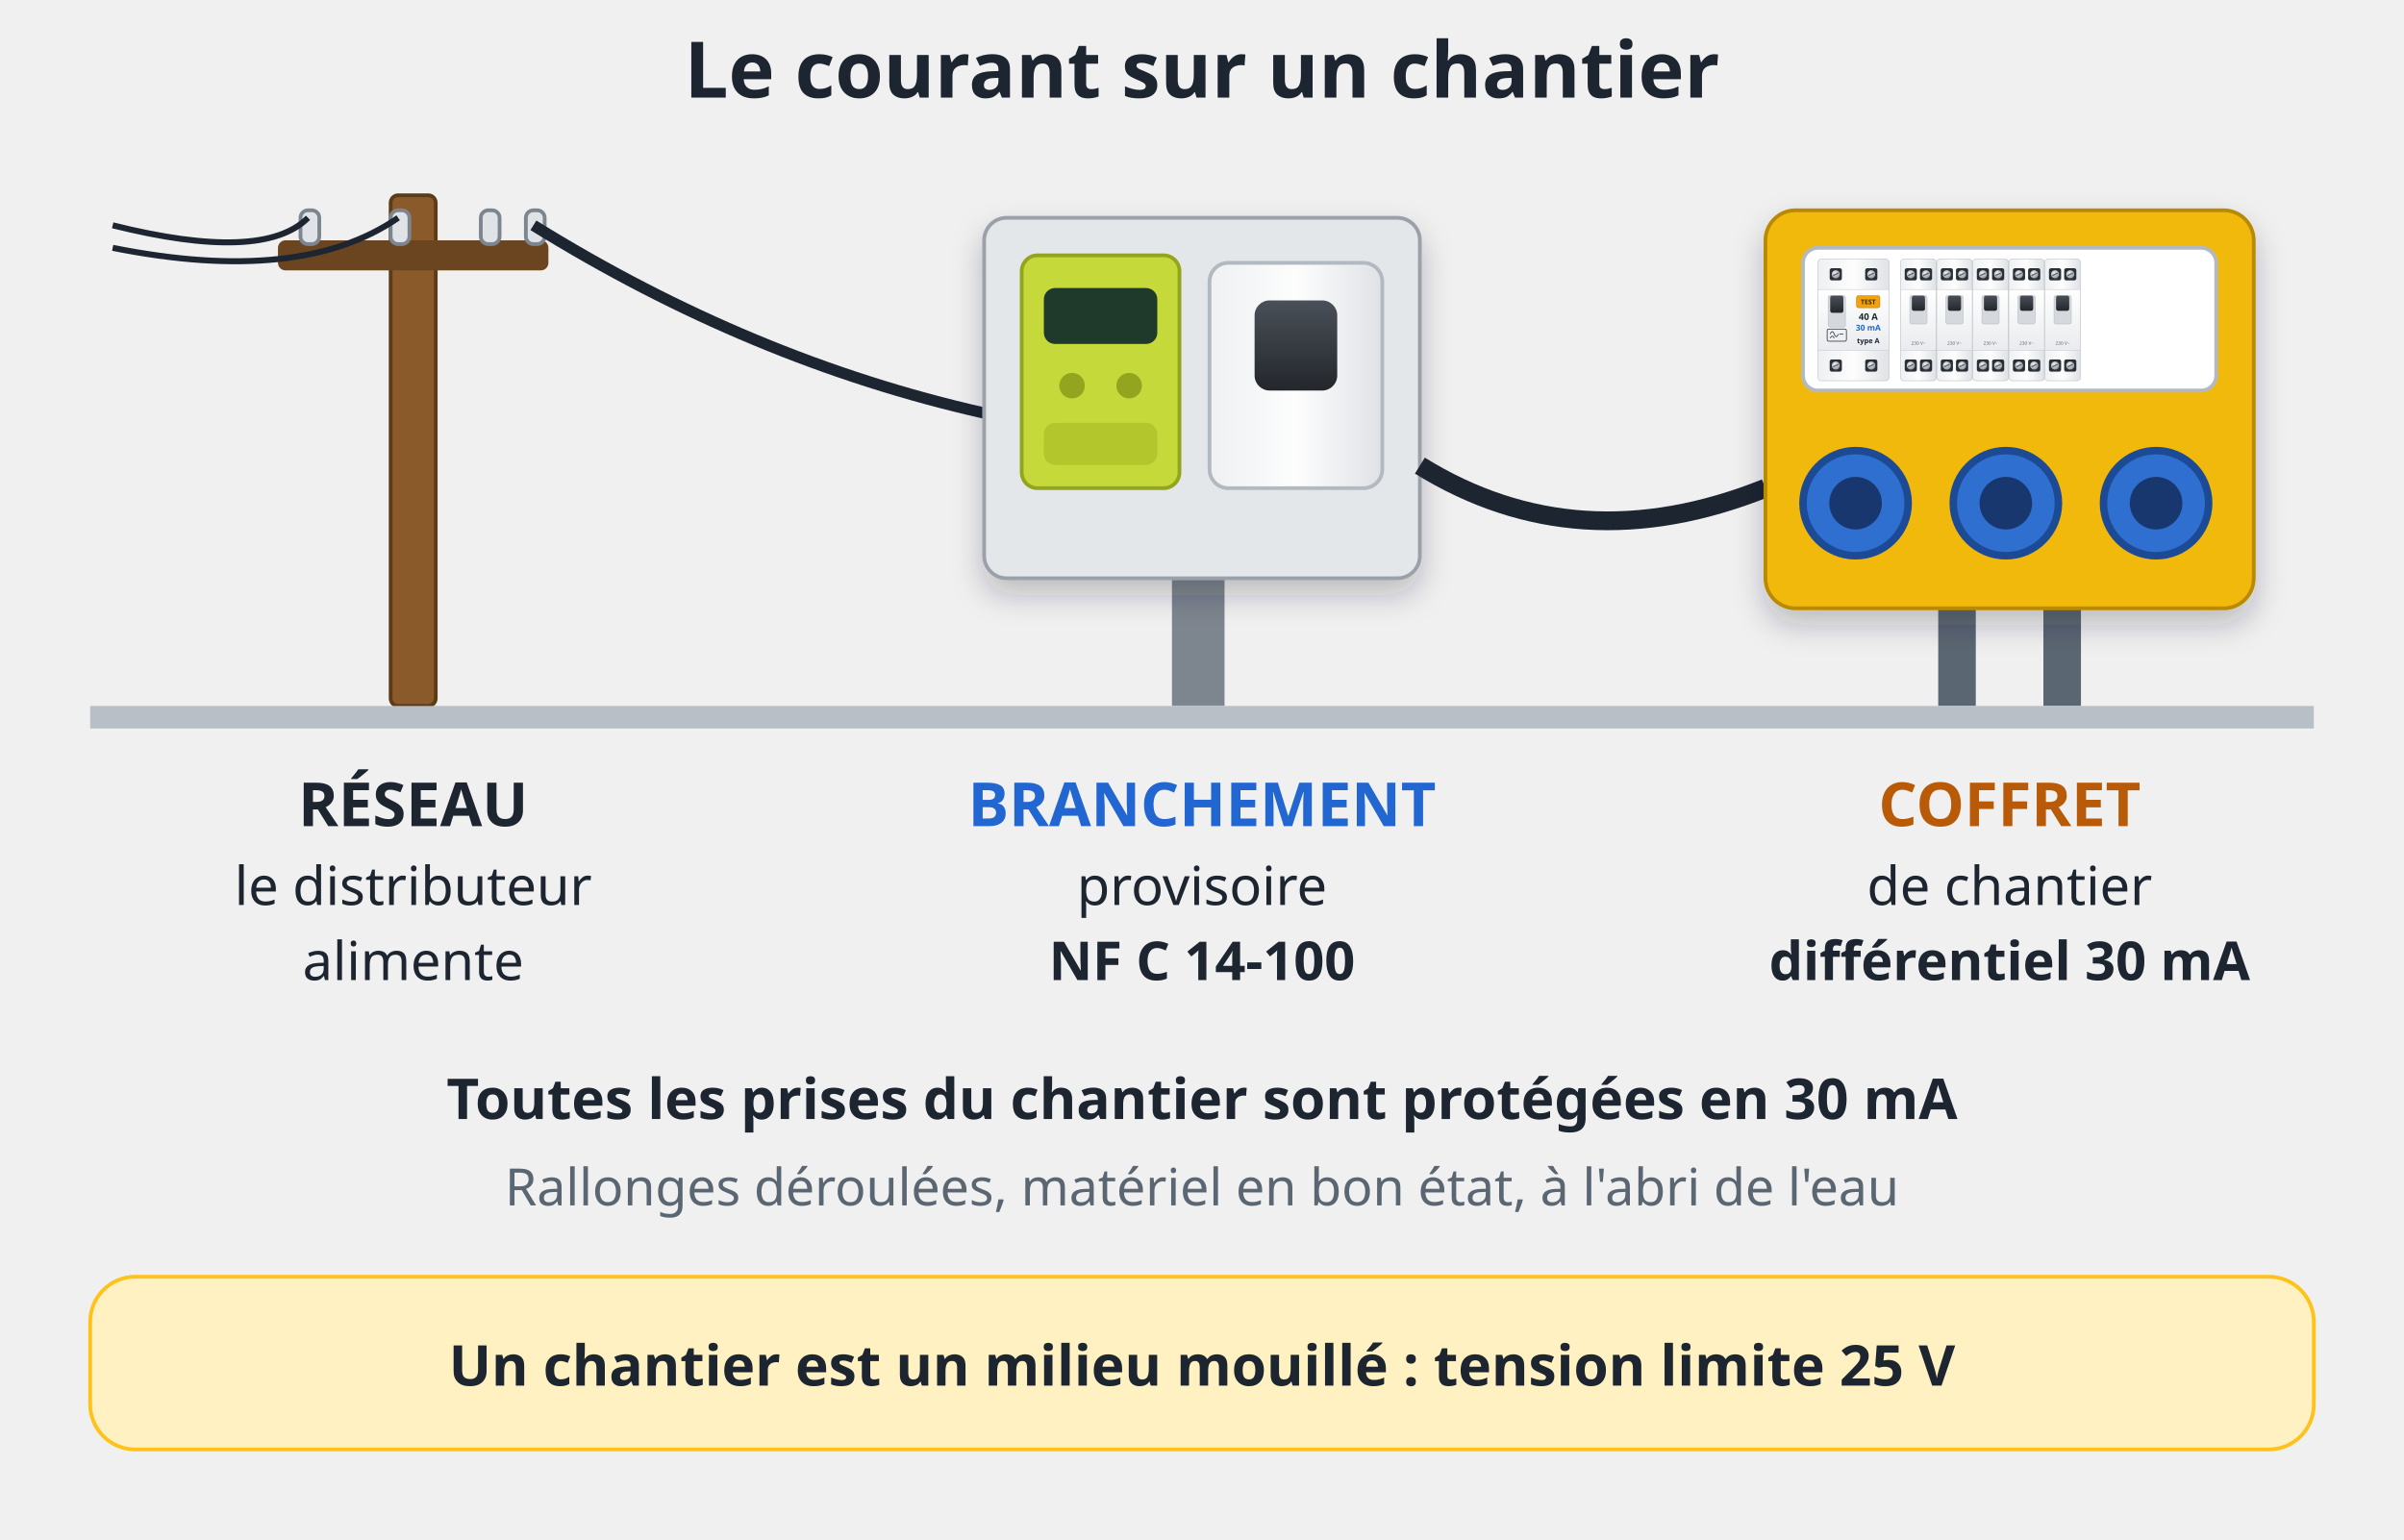
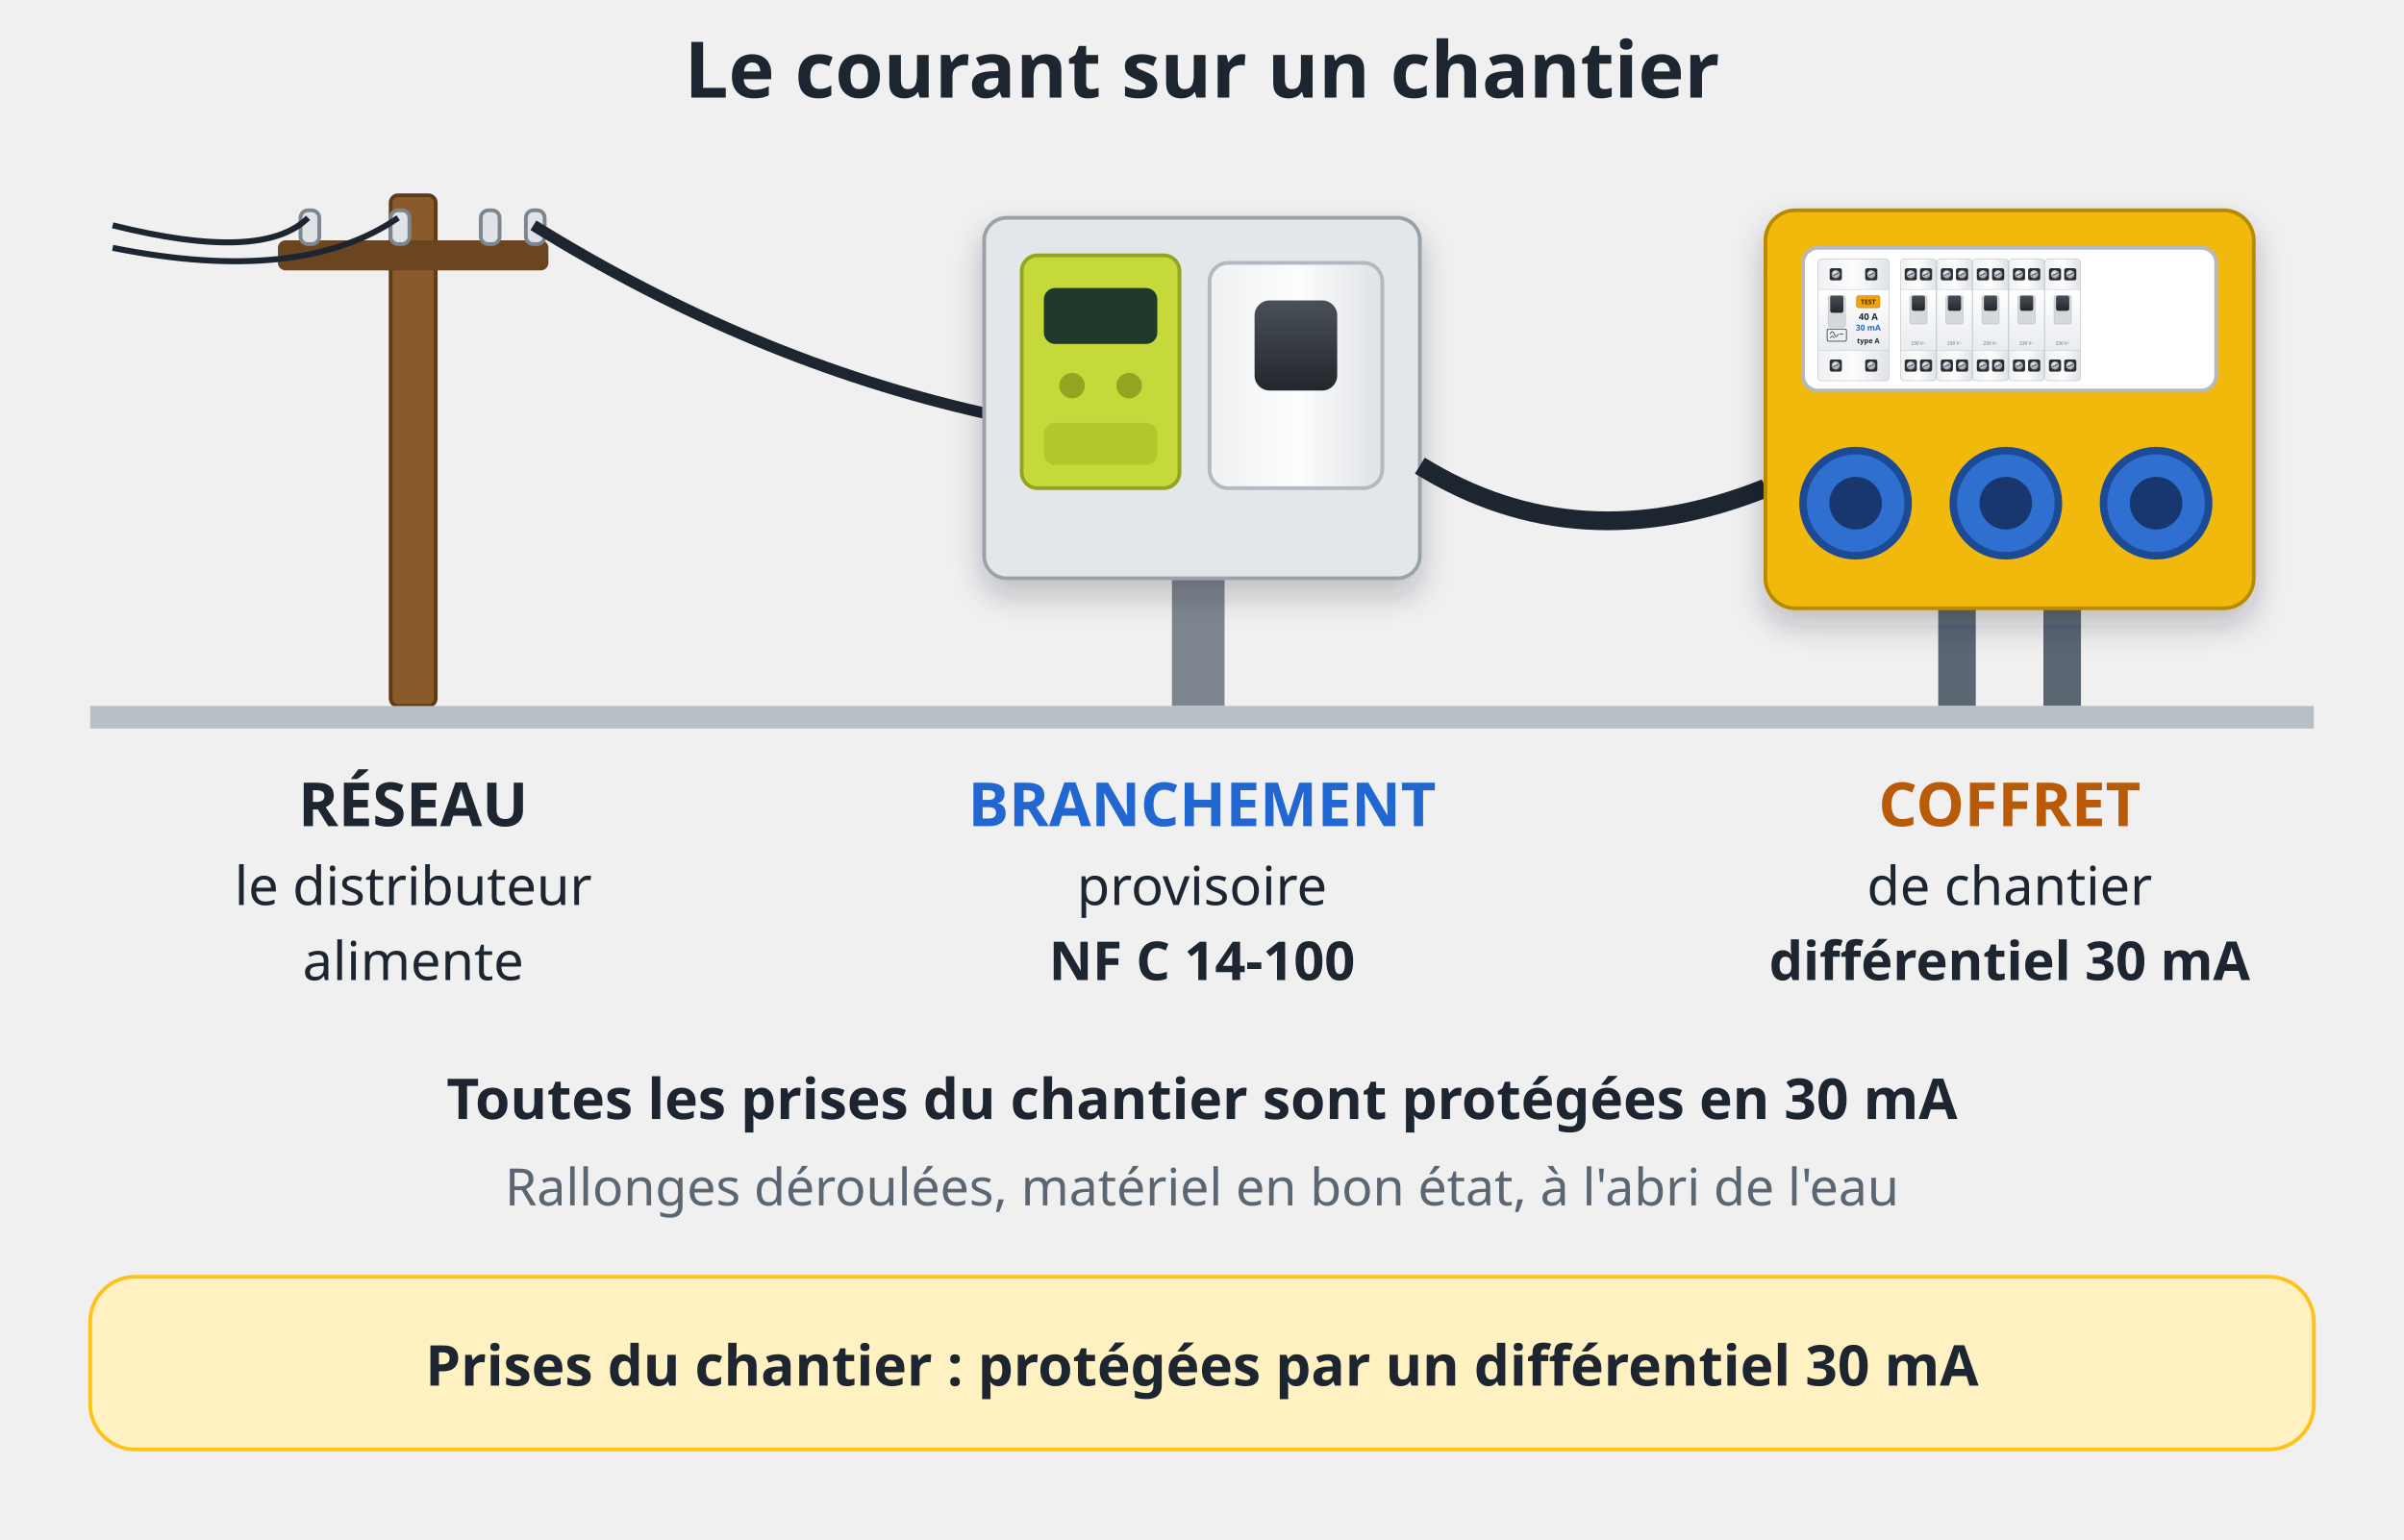
<svg xmlns="http://www.w3.org/2000/svg" viewBox="0 0 640 410" font-family="'Segoe UI',system-ui,sans-serif" role="img" aria-label="Alimentation d'un chantier : le coffret de branchement provisoire, qui relève de la NF C 14-100, alimente le coffret de chantier équipé d'un interrupteur différentiel 30 mA">
  <defs>
    <linearGradient id="corps" x1="0" y1="0" x2="1" y2="0">
      <stop offset="0" stop-color="#eef0f2" />
      <stop offset=".5" stop-color="#fdfdfd" />
      <stop offset="1" stop-color="#dfe2e6" />
    </linearGradient>
    <linearGradient id="nez" x1="0" y1="0" x2="0" y2="1">
      <stop offset="0" stop-color="#ffffff" />
      <stop offset="1" stop-color="#e9ebee" />
    </linearGradient>
    <linearGradient id="manette" x1="0" y1="0" x2="0" y2="1">
      <stop offset="0" stop-color="#4a5058" />
      <stop offset="1" stop-color="#23272c" />
    </linearGradient>
    <radialGradient id="vis" cx=".4" cy=".35" r=".7">
      <stop offset="0" stop-color="#f1f2f4" />
      <stop offset="1" stop-color="#8d949c" />
    </radialGradient>
    <linearGradient id="cuivreH" x1="0" y1="0" x2="0" y2="1">
      <stop offset="0" stop-color="#f0b77a" />
      <stop offset=".5" stop-color="#c9782f" />
      <stop offset="1" stop-color="#8f4f17" />
    </linearGradient>
    <linearGradient id="cuivreV" x1="0" y1="0" x2="1" y2="0">
      <stop offset="0" stop-color="#8f4f17" />
      <stop offset=".45" stop-color="#f0b77a" />
      <stop offset="1" stop-color="#9a5a1f" />
    </linearGradient>
    <linearGradient id="acierH" x1="0" y1="0" x2="0" y2="1">
      <stop offset="0" stop-color="#f4f5f7" />
      <stop offset=".5" stop-color="#aab1b9" />
      <stop offset="1" stop-color="#7d858e" />
    </linearGradient>
    <linearGradient id="cylH" x1="0" y1="0" x2="0" y2="1">
      <stop offset="0" stop-color="#d9dde1" />
      <stop offset=".35" stop-color="#ffffff" />
      <stop offset="1" stop-color="#c3c8ce" />
    </linearGradient>
    <linearGradient id="gaineV" x1="0" y1="0" x2="1" y2="0">
      <stop offset="0" stop-color="#a81d1d" />
      <stop offset=".4" stop-color="#ef4a4a" />
      <stop offset="1" stop-color="#b02020" />
    </linearGradient>
    <linearGradient id="chaud" x1="0" y1="0" x2="1" y2="0">
      <stop offset="0" stop-color="#3a3f46" />
      <stop offset=".5" stop-color="#e8590c" />
      <stop offset="1" stop-color="#ff3b1f" />
    </linearGradient>
    <linearGradient id="icta" x1="0" y1="0" x2="0" y2="1">
      <stop offset="0" stop-color="#8d949c" />
      <stop offset=".3" stop-color="#dfe3e7" />
      <stop offset="1" stop-color="#6b727a" />
    </linearGradient>
    <linearGradient id="tpc" x1="0" y1="0" x2="0" y2="1">
      <stop offset="0" stop-color="#b02020" />
      <stop offset=".3" stop-color="#ff6b5e" />
      <stop offset="1" stop-color="#8e1414" />
    </linearGradient>
    <linearGradient id="irl" x1="0" y1="0" x2="0" y2="1">
      <stop offset="0" stop-color="#aab1b9" />
      <stop offset=".3" stop-color="#f1f3f5" />
      <stop offset="1" stop-color="#8d949c" />
    </linearGradient>
    <linearGradient id="terre" x1="0" y1="0" x2="0" y2="1">
      <stop offset="0" stop-color="#c9a877" />
      <stop offset="1" stop-color="#a98557" />
    </linearGradient>
    <pattern id="vj" width="16" height="16" patternUnits="userSpaceOnUse" patternTransform="rotate(35)">
      <rect width="16" height="16" fill="#2e9e4f" />
      <rect width="7" height="16" fill="#f2d21a" />
    </pattern>
    <filter id="ombre" x="-15%" y="-15%" width="130%" height="140%">
      <feDropShadow dx="0" dy="4" stdDeviation="4" flood-color="#1b2430" flood-opacity=".25" />
    </filter>
    <g id="borne">
      <rect x="-12" y="-12" width="24" height="24" rx="4" fill="#2b3036" />
      <circle r="8" fill="url(#vis)" />
      <rect x="-6" y="-1.2" width="12" height="2.4" rx="1" fill="#5a616a" transform="rotate(-25)" />
    </g>
  </defs>
  <text x="320.0" y="26" text-anchor="middle" font-size="20.8" font-weight="800" fill="#1c2530">Le courant sur un chantier</text>
  <rect x="104" y="52" width="12" height="136" rx="2" fill="#8a5a2b" stroke="#5e3b17" />
  <rect x="74" y="64" width="72" height="8" rx="2" fill="#6b4520" />
  <rect x="80" y="56" width="5" height="9" rx="2" fill="#dfe3e7" stroke="#7d858e" />
  <rect x="104" y="56" width="5" height="9" rx="2" fill="#dfe3e7" stroke="#7d858e" />
  <rect x="128" y="56" width="5" height="9" rx="2" fill="#dfe3e7" stroke="#7d858e" />
  <rect x="140" y="56" width="5" height="9" rx="2" fill="#dfe3e7" stroke="#7d858e" />
  <path d="M30 60 Q70 70 82 58 M30 66 Q80 76 106 58" fill="none" stroke="#1c2530" stroke-width="1.6" />
  <path d="M142 60 Q200 96 262 110" fill="none" stroke="#1c2530" stroke-width="3" />
  <rect x="312" y="150" width="14" height="38" fill="#7d858e" />
  <g filter="url(#ombre)">
    <rect x="262" y="58" width="116" height="96" rx="6" fill="#e4e7ea" stroke="#9aa1a9" />
  </g>
  <rect x="272" y="68" width="42" height="62" rx="4.2" fill="#c5d93a" stroke="#93a51f" />
  <rect x="277.9" y="76.7" width="30.2" height="14.9" rx="3" fill="#1f3a2a" />
  <circle cx="285.4" cy="102.7" r="3.4" fill="#93a51f" />
  <circle cx="300.6" cy="102.7" r="3.4" fill="#93a51f" />
  <rect x="277.9" y="112.6" width="30.2" height="11.2" rx="3" fill="#b3c62c" />
  <rect x="322" y="70" width="46" height="60" rx="5" fill="url(#corps)" stroke="#b3b9c0" />
  <rect x="334" y="80" width="22" height="24" rx="4" fill="url(#manette)" />
  <path d="M378 124 Q420 150 470 130" fill="none" stroke="#1c2530" stroke-width="5" />
  <rect x="516" y="158" width="10" height="30" fill="#5b6673" />
  <rect x="544" y="158" width="10" height="30" fill="#5b6673" />
  <g filter="url(#ombre)">
    <rect x="470" y="56" width="130" height="106" rx="8" fill="#f2b90c" stroke="#b98a05" />
  </g>
  <rect x="480" y="66" width="110" height="38" rx="4" fill="#fff" stroke="#b3b9c0" />
  <g transform="translate(484 69) scale(0.135)">
    <rect width="140" height="240" rx="6" fill="url(#corps)" stroke="#b3b9c0" />
    <rect y="60" width="140" height="120" fill="url(#nez)" stroke="#c5cad0" />
    <use href="#borne" x="35" y="30" />
    <use href="#borne" x="105" y="30" />
    <use href="#borne" x="35" y="210" />
    <use href="#borne" x="105" y="210" />
    <rect x="20" y="72" width="34" height="62" rx="4" fill="#d5d9de" stroke="#b3b9c0" />
    <rect x="24" y="72" width="26" height="34" rx="4" fill="url(#manette)" />
    <rect x="76" y="72" width="46" height="24" rx="4" fill="#f2a20c" stroke="#b97a05" />
    <text x="99" y="89" text-anchor="middle" font-size="13" font-weight="800" fill="#3a2a00">TEST</text>
    <text x="99" y="120" text-anchor="middle" font-size="18" font-weight="800" fill="#1c2530">40 A</text>
    <text x="99" y="141" text-anchor="middle" font-size="16" font-weight="800" fill="#2166d1">30 mA</text>
    <g transform="translate(0 -84)">
      <rect x="18" y="222" width="38" height="24" rx="3" fill="none" stroke="#1c2530" stroke-width="1.4" />
      <path d="M24 232 q4 -10 8 0 t8 0" fill="none" stroke="#1c2530" stroke-width="1.4" />
      <path d="M24 240 q4 -8 8 0 M40 240 h0" fill="none" stroke="#1c2530" stroke-width="1.4" />
      <path d="M42 232 h8" stroke="#1c2530" stroke-width="1.4" />
    </g>
    <text x="99" y="166" text-anchor="middle" font-size="14" font-weight="800" fill="#1c2530">type A</text>
  </g>
  <g transform="translate(506.0 69) scale(0.135)">
    <rect width="70" height="240" rx="6" fill="url(#corps)" stroke="#b3b9c0" />
    <rect y="60" width="70" height="120" fill="url(#nez)" stroke="#c5cad0" />
    <use href="#borne" x="20" y="30" />
    <use href="#borne" x="50" y="30" />
    <use href="#borne" x="20" y="210" />
    <use href="#borne" x="50" y="210" />
    <rect x="18" y="72" width="34" height="56" rx="4" fill="#d5d9de" stroke="#b3b9c0" />
    <rect x="22" y="72" width="26" height="30" rx="4" fill="url(#manette)" />
    <text x="35" y="150" text-anchor="middle" font-size="17" font-weight="800" fill="#1c2530" />
    <text x="35" y="169" text-anchor="middle" font-size="9" font-weight="500" fill="#5b6673">230 V~</text>
  </g>
  <g transform="translate(515.6 69) scale(0.135)">
    <rect width="70" height="240" rx="6" fill="url(#corps)" stroke="#b3b9c0" />
    <rect y="60" width="70" height="120" fill="url(#nez)" stroke="#c5cad0" />
    <use href="#borne" x="20" y="30" />
    <use href="#borne" x="50" y="30" />
    <use href="#borne" x="20" y="210" />
    <use href="#borne" x="50" y="210" />
    <rect x="18" y="72" width="34" height="56" rx="4" fill="#d5d9de" stroke="#b3b9c0" />
    <rect x="22" y="72" width="26" height="30" rx="4" fill="url(#manette)" />
    <text x="35" y="150" text-anchor="middle" font-size="17" font-weight="800" fill="#1c2530" />
    <text x="35" y="169" text-anchor="middle" font-size="9" font-weight="500" fill="#5b6673">230 V~</text>
  </g>
  <g transform="translate(525.2 69) scale(0.135)">
    <rect width="70" height="240" rx="6" fill="url(#corps)" stroke="#b3b9c0" />
    <rect y="60" width="70" height="120" fill="url(#nez)" stroke="#c5cad0" />
    <use href="#borne" x="20" y="30" />
    <use href="#borne" x="50" y="30" />
    <use href="#borne" x="20" y="210" />
    <use href="#borne" x="50" y="210" />
    <rect x="18" y="72" width="34" height="56" rx="4" fill="#d5d9de" stroke="#b3b9c0" />
    <rect x="22" y="72" width="26" height="30" rx="4" fill="url(#manette)" />
    <text x="35" y="150" text-anchor="middle" font-size="17" font-weight="800" fill="#1c2530" />
    <text x="35" y="169" text-anchor="middle" font-size="9" font-weight="500" fill="#5b6673">230 V~</text>
  </g>
  <g transform="translate(534.8 69) scale(0.135)">
    <rect width="70" height="240" rx="6" fill="url(#corps)" stroke="#b3b9c0" />
    <rect y="60" width="70" height="120" fill="url(#nez)" stroke="#c5cad0" />
    <use href="#borne" x="20" y="30" />
    <use href="#borne" x="50" y="30" />
    <use href="#borne" x="20" y="210" />
    <use href="#borne" x="50" y="210" />
    <rect x="18" y="72" width="34" height="56" rx="4" fill="#d5d9de" stroke="#b3b9c0" />
    <rect x="22" y="72" width="26" height="30" rx="4" fill="url(#manette)" />
    <text x="35" y="150" text-anchor="middle" font-size="17" font-weight="800" fill="#1c2530" />
    <text x="35" y="169" text-anchor="middle" font-size="9" font-weight="500" fill="#5b6673">230 V~</text>
  </g>
  <g transform="translate(544.4 69) scale(0.135)">
    <rect width="70" height="240" rx="6" fill="url(#corps)" stroke="#b3b9c0" />
    <rect y="60" width="70" height="120" fill="url(#nez)" stroke="#c5cad0" />
    <use href="#borne" x="20" y="30" />
    <use href="#borne" x="50" y="30" />
    <use href="#borne" x="20" y="210" />
    <use href="#borne" x="50" y="210" />
    <rect x="18" y="72" width="34" height="56" rx="4" fill="#d5d9de" stroke="#b3b9c0" />
    <rect x="22" y="72" width="26" height="30" rx="4" fill="url(#manette)" />
    <text x="35" y="150" text-anchor="middle" font-size="17" font-weight="800" fill="#1c2530" />
    <text x="35" y="169" text-anchor="middle" font-size="9" font-weight="500" fill="#5b6673">230 V~</text>
  </g>
  <circle cx="494" cy="134" r="14" fill="#2f6fd0" stroke="#1d4a94" stroke-width="2" />
  <circle cx="494" cy="134" r="7" fill="#17376e" />
  <circle cx="534" cy="134" r="14" fill="#2f6fd0" stroke="#1d4a94" stroke-width="2" />
  <circle cx="534" cy="134" r="7" fill="#17376e" />
  <circle cx="574" cy="134" r="14" fill="#2f6fd0" stroke="#1d4a94" stroke-width="2" />
  <circle cx="574" cy="134" r="7" fill="#17376e" />
  <rect x="24" y="188" width="592" height="6" fill="#b9bfc6" />
  <text x="110" y="220" text-anchor="middle" font-size="16.2" font-weight="800" fill="#1c2530">RÉSEAU</text>
  <text x="110" y="241" text-anchor="middle" font-size="14.3" font-weight="500" fill="#1c2530">le distributeur</text>
  <text x="110" y="261" text-anchor="middle" font-size="14.3" font-weight="500" fill="#1c2530">alimente</text>
  <text x="320" y="220" text-anchor="middle" font-size="16.2" font-weight="800" fill="#2166d1">BRANCHEMENT</text>
  <text x="320" y="241" text-anchor="middle" font-size="14.3" font-weight="500" fill="#1c2530">provisoire</text>
  <text x="320" y="261" text-anchor="middle" font-size="14.3" font-weight="800" fill="#1c2530">NF C 14-100</text>
  <text x="535" y="220" text-anchor="middle" font-size="16.2" font-weight="800" fill="#b85a08">COFFRET</text>
  <text x="535" y="241" text-anchor="middle" font-size="14.3" font-weight="500" fill="#1c2530">de chantier</text>
  <text x="535" y="261" text-anchor="middle" font-size="14.3" font-weight="800" fill="#1c2530">différentiel 30 mA</text>
  <text x="320" y="298" text-anchor="middle" font-size="15.0" font-weight="800" fill="#1c2530">Toutes les prises du chantier sont protégées en 30 mA</text>
  <text x="320" y="321" text-anchor="middle" font-size="13.7" font-weight="500" fill="#5b6673">Rallonges déroulées, matériel en bon état, à l'abri de l'eau</text>
  <rect x="24" y="340" width="592" height="46" rx="12" fill="#fff1c2" stroke="#ffc21a" />
-   <text x="320" y="369.0" text-anchor="middle" font-size="15.0" font-weight="800" fill="#1c2530">Un chantier est un milieu mouillé : tension limite 25 V</text>
+   <text x="320" y="369.0" text-anchor="middle" font-size="15.0" font-weight="800" fill="#1c2530">Prises du chantier : protégées par un différentiel 30 mA</text>
</svg>
